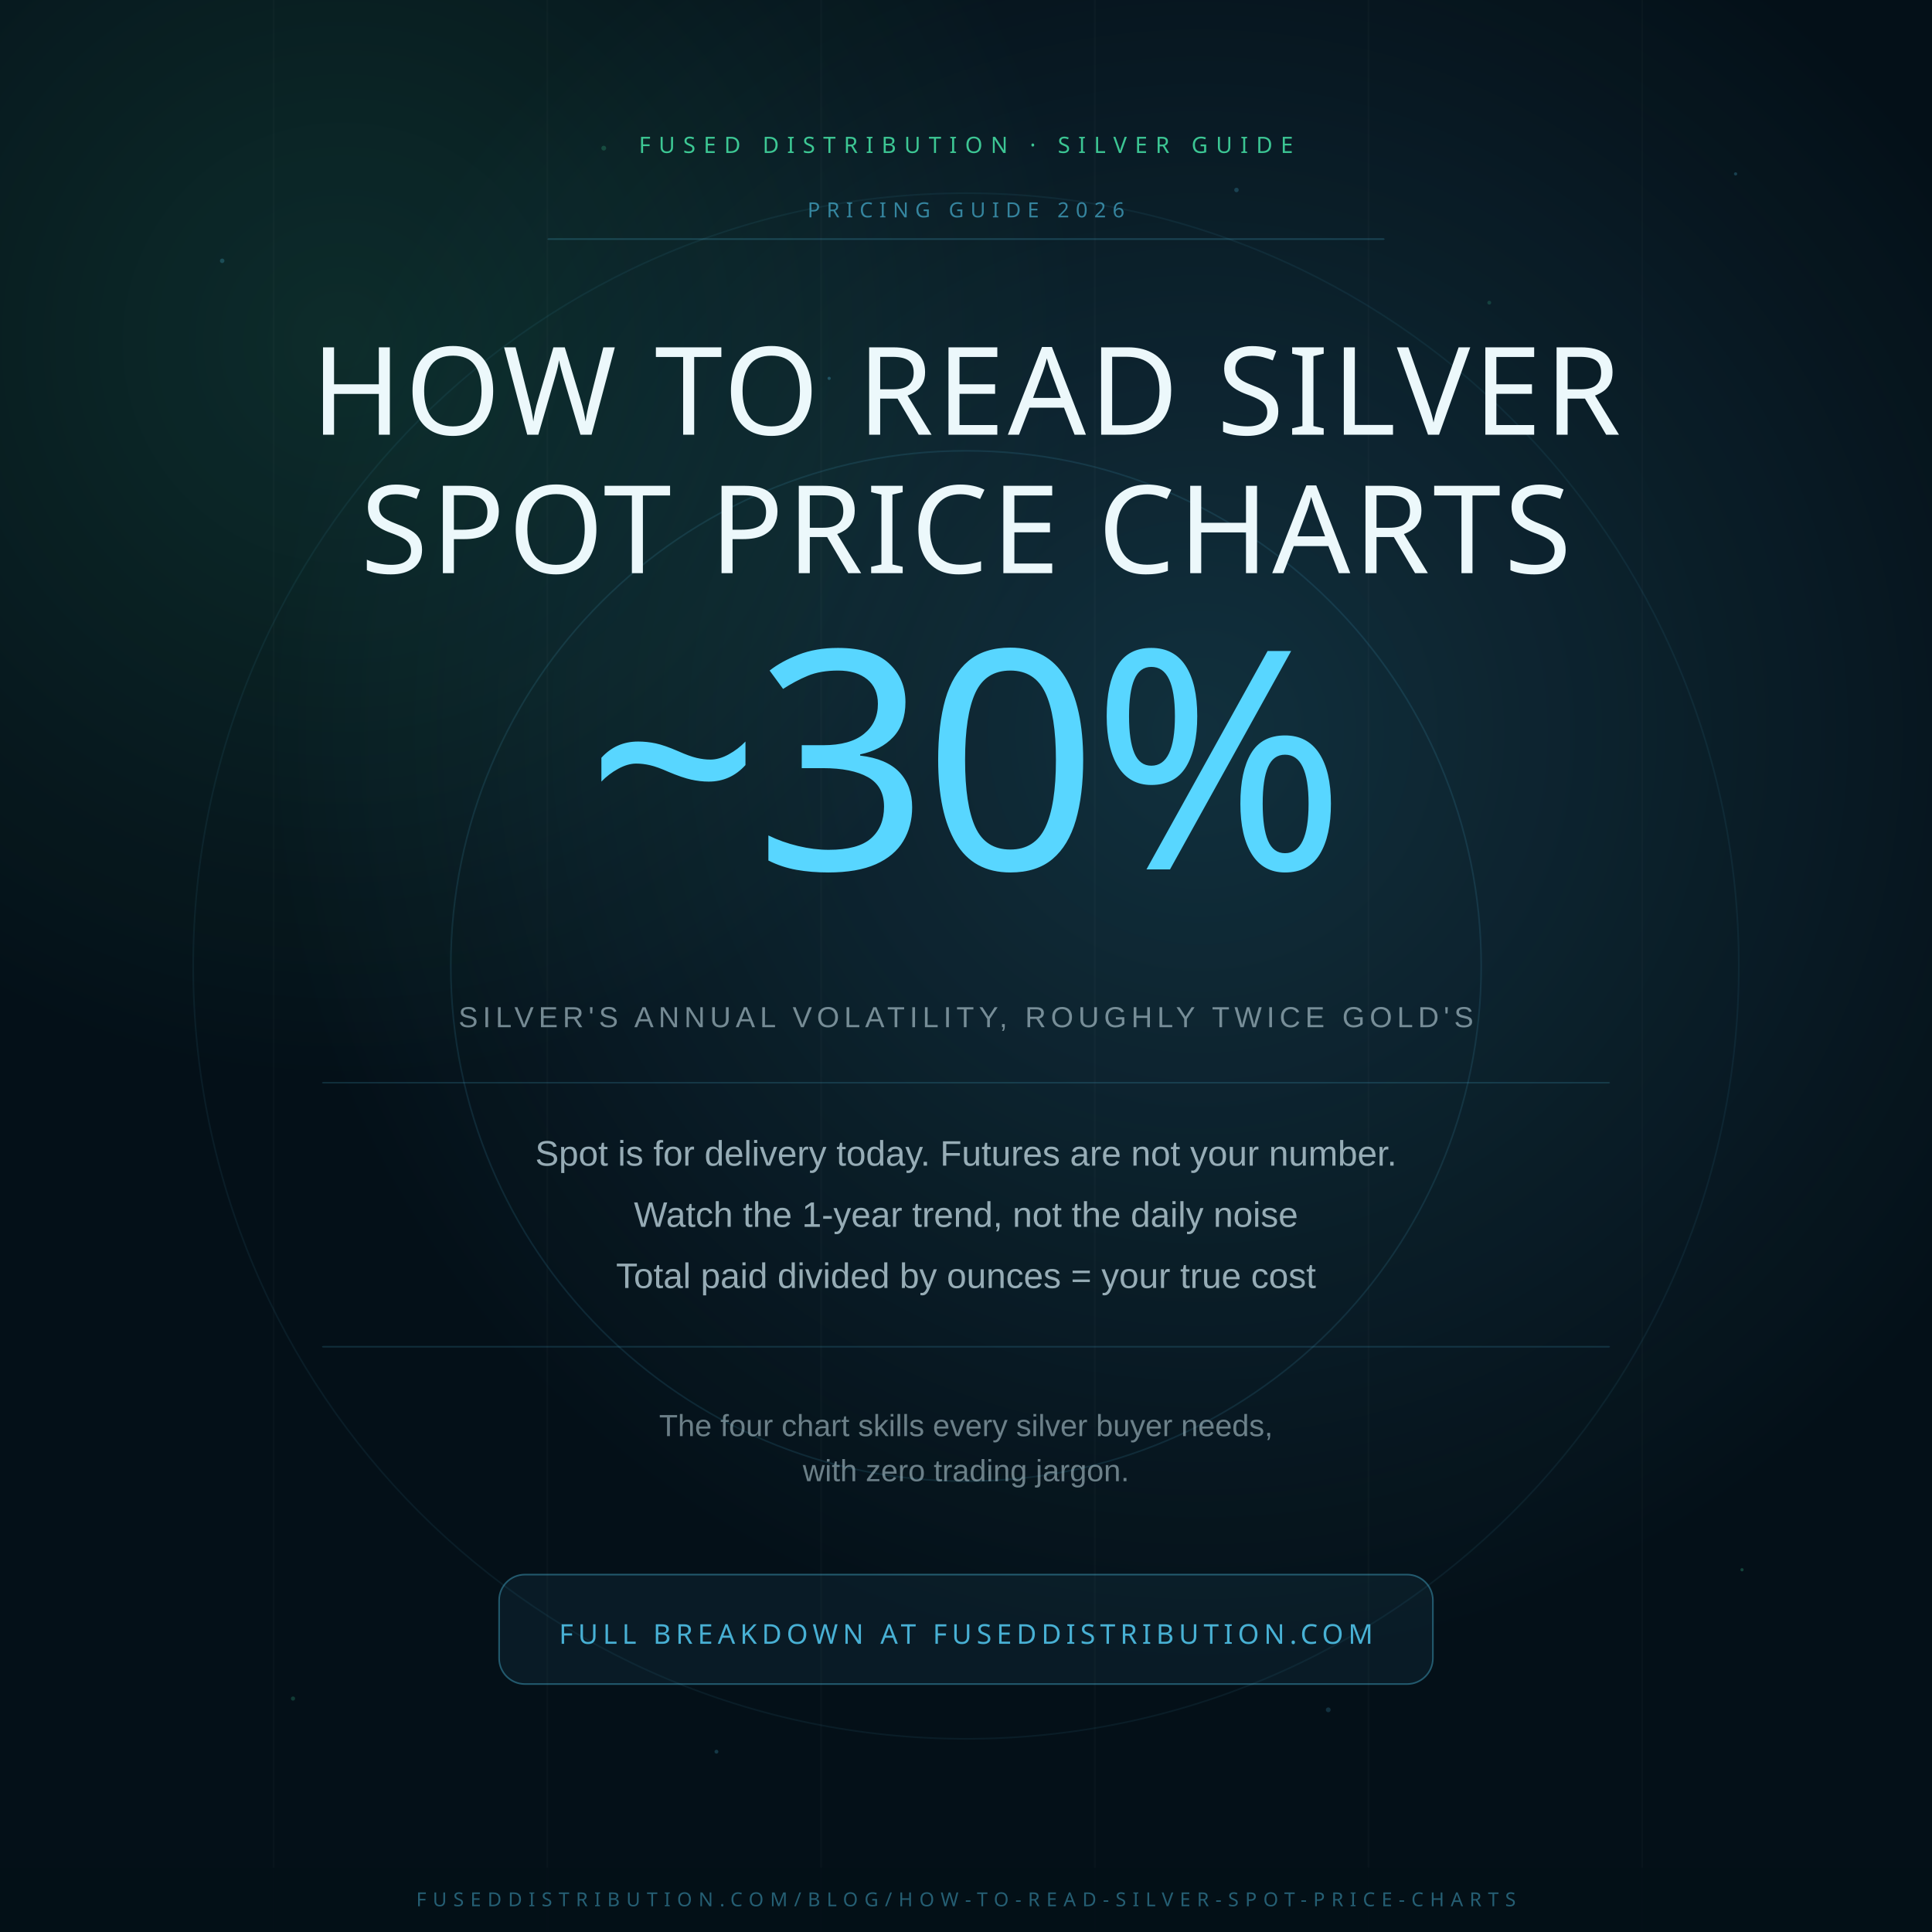
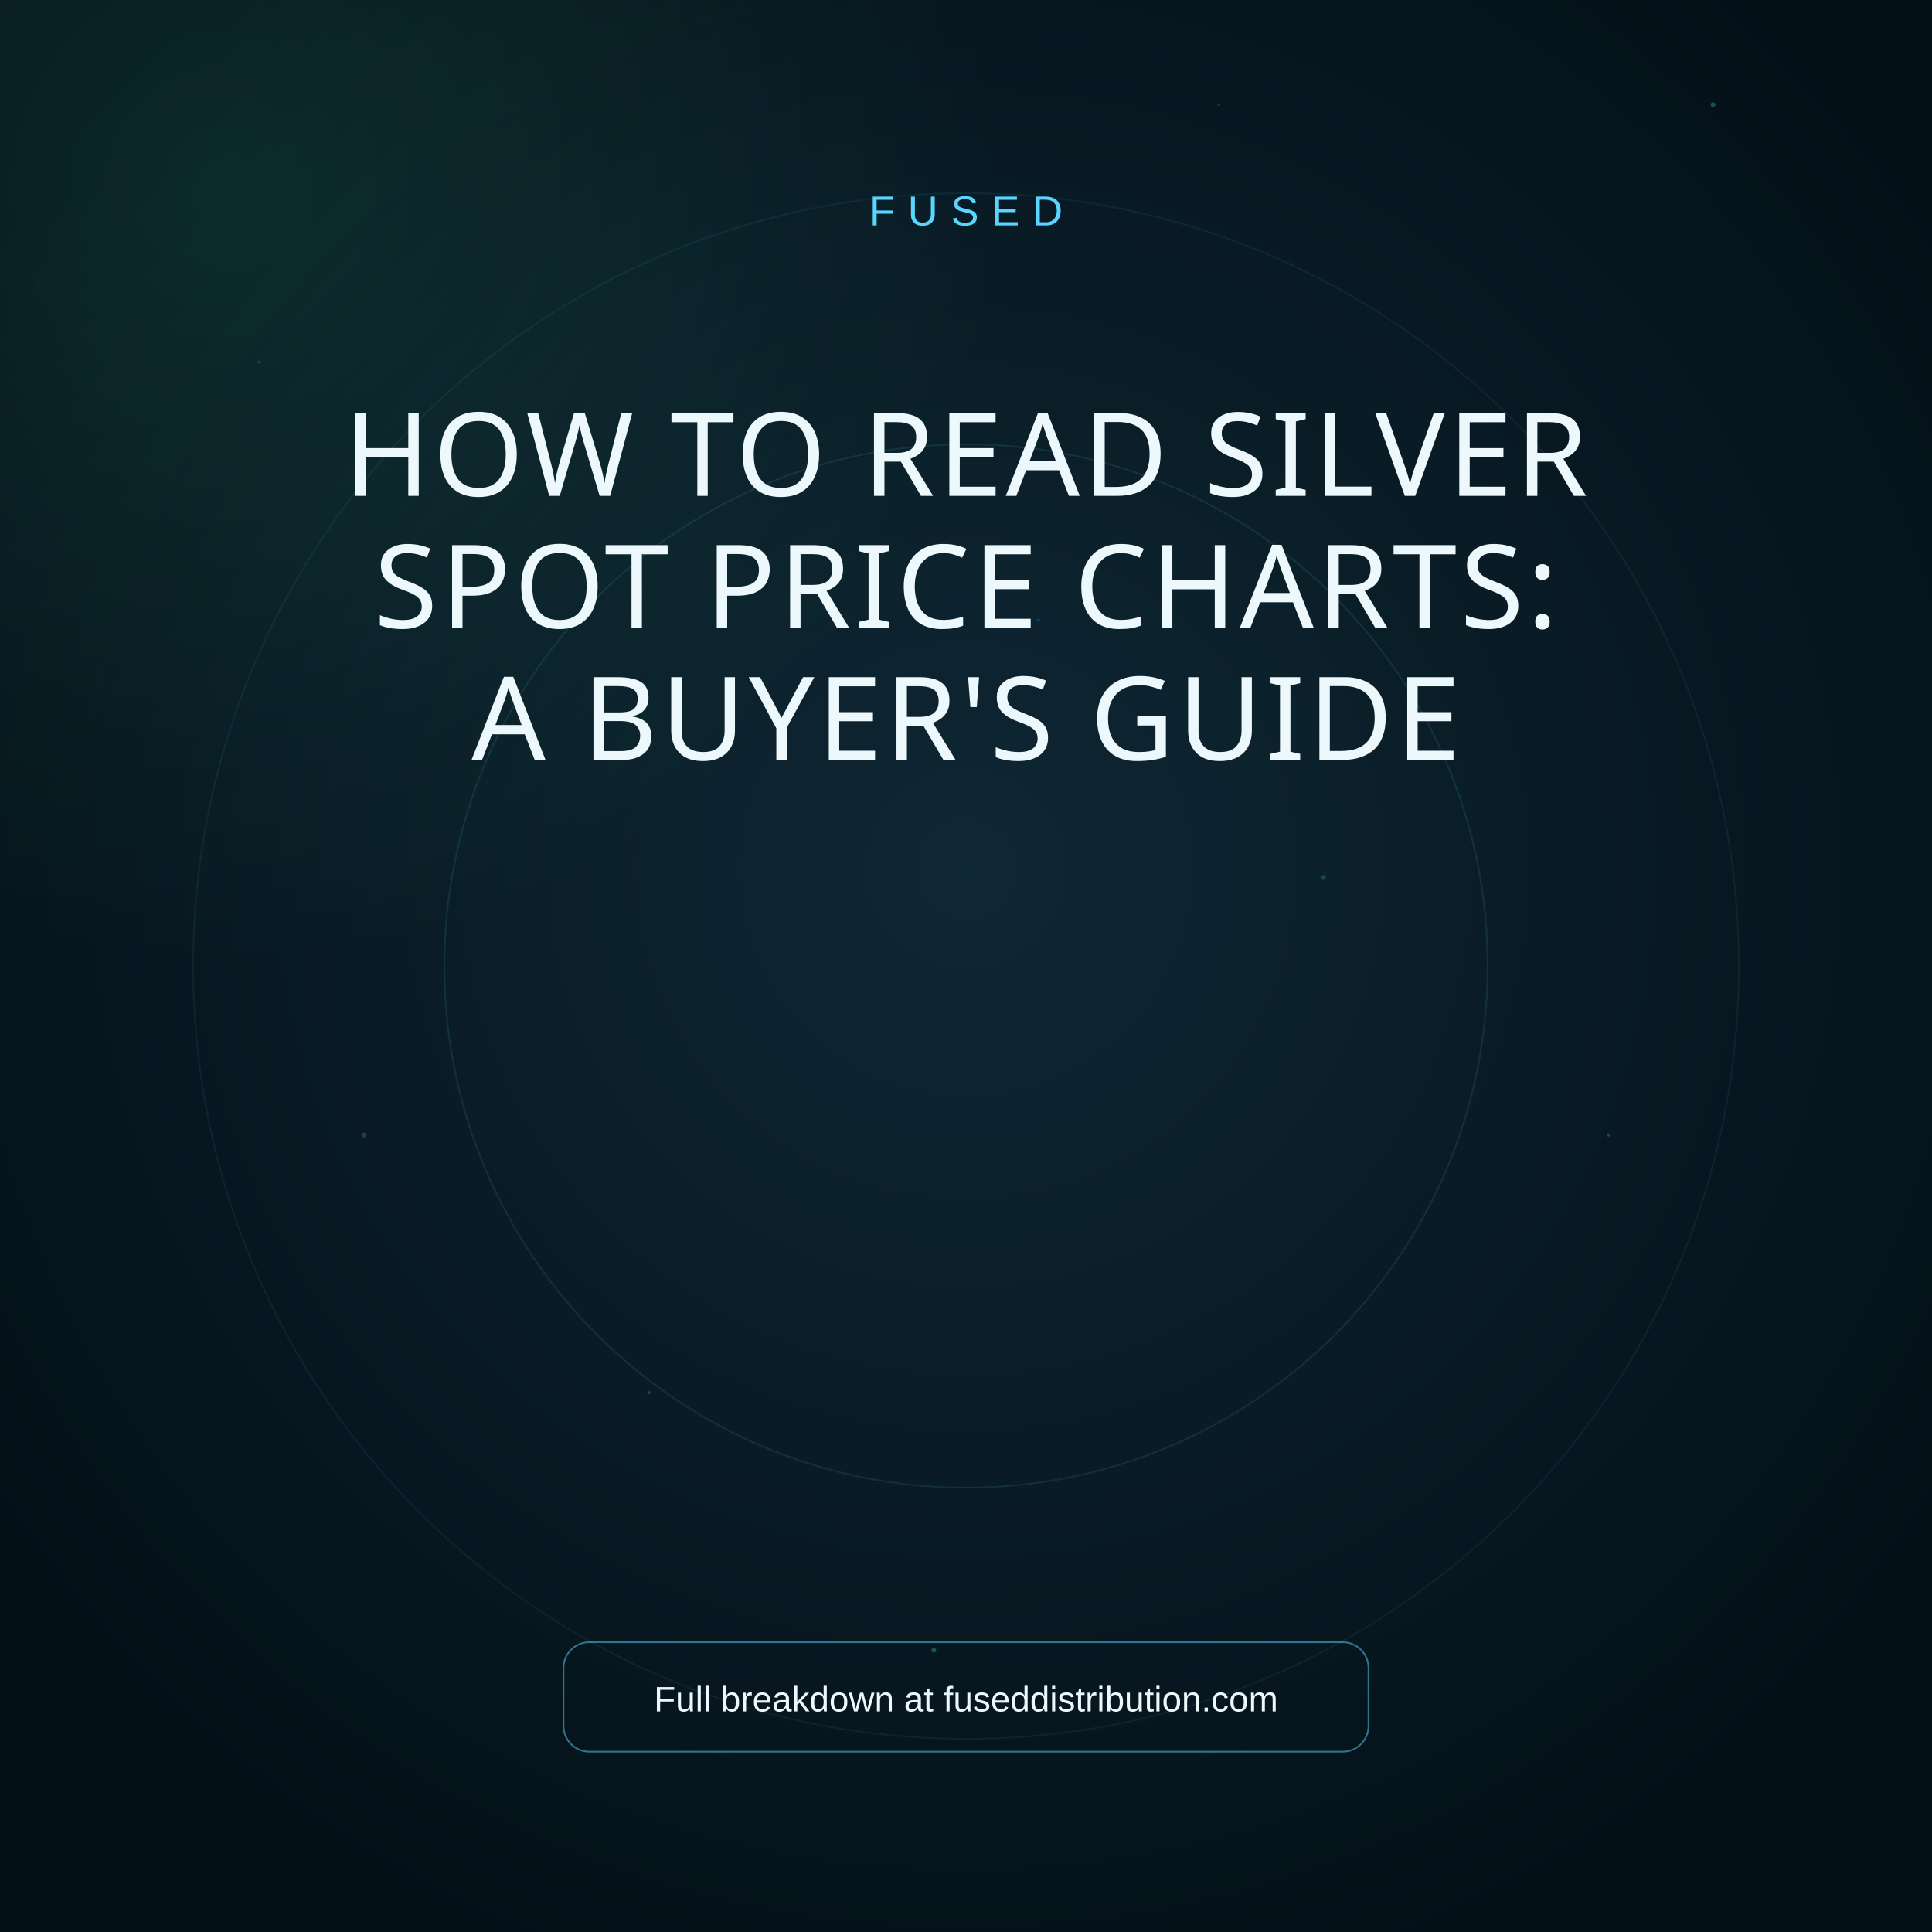
<svg xmlns="http://www.w3.org/2000/svg" width="1200" height="1200" viewBox="0 0 1200 1200">
-   <defs>
-     <radialGradient id="spc-cyan" cx="62%" cy="38%" r="48%">
-       <stop offset="0%" stop-color="#58d6ff" stop-opacity="0.16" />
-       <stop offset="100%" stop-color="#58d6ff" stop-opacity="0" />
-     </radialGradient>
-     <radialGradient id="spc-green" cx="18%" cy="18%" r="38%">
-       <stop offset="0%" stop-color="#4dffb8" stop-opacity="0.12" />
-       <stop offset="100%" stop-color="#4dffb8" stop-opacity="0" />
-     </radialGradient>
-   </defs>
  <rect width="1200" height="1200" fill="#041018" />
-   <rect width="1200" height="1200" fill="url(#spc-cyan)" />
-   <rect width="1200" height="1200" fill="url(#spc-green)" />
-   <line x1="170" y1="0" x2="170" y2="1200" stroke="rgba(255,255,255,0.022)" stroke-width="1" />
-   <line x1="340" y1="0" x2="340" y2="1200" stroke="rgba(255,255,255,0.022)" stroke-width="1" />
-   <line x1="510" y1="0" x2="510" y2="1200" stroke="rgba(255,255,255,0.022)" stroke-width="1" />
-   <line x1="680" y1="0" x2="680" y2="1200" stroke="rgba(255,255,255,0.022)" stroke-width="1" />
-   <line x1="850" y1="0" x2="850" y2="1200" stroke="rgba(255,255,255,0.022)" stroke-width="1" />
-   <line x1="1020" y1="0" x2="1020" y2="1200" stroke="rgba(255,255,255,0.022)" stroke-width="1" />
-   <circle cx="600" cy="600" r="480" fill="none" stroke="#58d6ff" stroke-width="1" opacity="0.07" />
-   <circle cx="600" cy="600" r="320" fill="none" stroke="#58d6ff" stroke-width="1" opacity="0.11" />
-   <circle cx="138" cy="162" r="1.4" fill="#58d6ff" opacity="0.22" />
-   <circle cx="375" cy="92" r="1.5" fill="#4dffb8" opacity="0.18" />
-   <circle cx="515" cy="235" r="1" fill="#58d6ff" opacity="0.25" />
-   <circle cx="768" cy="118" r="1.4" fill="#58d6ff" opacity="0.20" />
-   <circle cx="925" cy="188" r="1.2" fill="#4dffb8" opacity="0.16" />
-   <circle cx="1078" cy="108" r="1" fill="#58d6ff" opacity="0.22" />
-   <circle cx="182" cy="1055" r="1.3" fill="#4dffb8" opacity="0.18" />
-   <circle cx="445" cy="1088" r="1.2" fill="#58d6ff" opacity="0.20" />
-   <circle cx="825" cy="1062" r="1.5" fill="#58d6ff" opacity="0.17" />
-   <circle cx="1082" cy="975" r="1" fill="#4dffb8" opacity="0.22" />
-   <text x="600" y="95" text-anchor="middle" font-family="Impact, Arial Narrow Bold, sans-serif" font-size="14" letter-spacing="5" fill="#4dffb8" opacity="0.75">FUSED DISTRIBUTION · SILVER GUIDE</text>
-   <text x="600" y="135" text-anchor="middle" font-family="Impact, Arial Narrow Bold, sans-serif" font-size="13" letter-spacing="4" fill="rgba(88,214,255,0.55)">PRICING GUIDE 2026</text>
-   <rect x="340" y="148" width="520" height="1" rx="1" fill="#58d6ff" opacity="0.2" />
-   <text x="600" y="270" text-anchor="middle" font-family="Impact, Arial Narrow Bold, sans-serif" font-size="76" letter-spacing="2" fill="#ecf8fb">HOW TO READ SILVER</text>
-   <text x="600" y="356" text-anchor="middle" font-family="Impact, Arial Narrow Bold, sans-serif" font-size="76" letter-spacing="2" fill="#ecf8fb">SPOT PRICE CHARTS</text>
-   <text x="600" y="540" text-anchor="middle" font-family="Impact, Arial Narrow Bold, sans-serif" font-size="190" letter-spacing="-4" fill="#58d6ff">~30%</text>
-   <text x="600" y="638" text-anchor="middle" font-family="Arial, sans-serif" font-size="18" letter-spacing="3" fill="rgba(175,198,207,0.65)">SILVER'S ANNUAL VOLATILITY, ROUGHLY TWICE GOLD'S</text>
-   <rect x="200" y="672" width="800" height="1" rx="1" fill="rgba(88,214,255,0.15)" />
-   <text x="600" y="724" text-anchor="middle" font-family="Arial, sans-serif" font-size="22" fill="rgba(175,198,207,0.85)">Spot is for delivery today. Futures are not your number.</text>
-   <text x="600" y="762" text-anchor="middle" font-family="Arial, sans-serif" font-size="22" fill="rgba(175,198,207,0.85)">Watch the 1-year trend, not the daily noise</text>
-   <text x="600" y="800" text-anchor="middle" font-family="Arial, sans-serif" font-size="22" fill="rgba(175,198,207,0.85)">Total paid divided by ounces = your true cost</text>
-   <rect x="200" y="836" width="800" height="1" rx="1" fill="rgba(88,214,255,0.15)" />
-   <text x="600" y="892" text-anchor="middle" font-family="Arial, sans-serif" font-size="19" fill="rgba(175,198,207,0.6)">The four chart skills every silver buyer needs,</text>
-   <text x="600" y="920" text-anchor="middle" font-family="Arial, sans-serif" font-size="19" fill="rgba(175,198,207,0.6)">with zero trading jargon.</text>
-   <rect x="310" y="978" width="580" height="68" rx="16" fill="rgba(88,214,255,0.06)" stroke="#58d6ff" stroke-width="1" stroke-opacity="0.35" />
-   <text x="600" y="1021" text-anchor="middle" font-family="Impact, Arial Narrow Bold, sans-serif" font-size="17" letter-spacing="3" fill="rgba(88,214,255,0.8)">FULL BREAKDOWN AT FUSEDDISTRIBUTION.COM</text>
-   <rect x="0" y="1160" width="1200" height="40" fill="rgba(4,16,24,0.9)" />
-   <text x="600" y="1184" text-anchor="middle" font-family="Impact, Arial Narrow Bold, sans-serif" font-size="12" letter-spacing="4" fill="rgba(88,214,255,0.4)">FUSEDDISTRIBUTION.COM/BLOG/HOW-TO-READ-SILVER-SPOT-PRICE-CHARTS</text>
+   <radialGradient id="g1" cx="50%" cy="45%" r="60%">
+     <stop offset="0%" stop-color="#58d6ff" stop-opacity="0.12" />
+     <stop offset="100%" stop-color="#58d6ff" stop-opacity="0" />
+   </radialGradient>
+   <radialGradient id="g2" cx="12%" cy="10%" r="40%">
+     <stop offset="0%" stop-color="#4dffb8" stop-opacity="0.10" />
+     <stop offset="100%" stop-color="#4dffb8" stop-opacity="0" />
+   </radialGradient>
+   <rect width="1200" height="1200" fill="url(#g1)" />
+   <rect width="1200" height="1200" fill="url(#g2)" />
+   <circle cx="600" cy="600" r="480" fill="none" stroke="#58d6ff" stroke-opacity="0.07" />
+   <circle cx="600" cy="600" r="324" fill="none" stroke="#58d6ff" stroke-opacity="0.11" />
+   <circle cx="757" cy="65" r="1" fill="#58d6ff" opacity="0.15" />
+   <circle cx="338" cy="385" r="1.5" fill="#4dffb8" opacity="0.19" />
+   <circle cx="999" cy="705" r="1" fill="#58d6ff" opacity="0.23" />
+   <circle cx="580" cy="1025" r="1.5" fill="#4dffb8" opacity="0.27" />
+   <circle cx="161" cy="225" r="1" fill="#58d6ff" opacity="0.15" />
+   <circle cx="822" cy="545" r="1.5" fill="#4dffb8" opacity="0.19" />
+   <circle cx="403" cy="865" r="1" fill="#58d6ff" opacity="0.23" />
+   <circle cx="1064" cy="65" r="1.5" fill="#4dffb8" opacity="0.27" />
+   <circle cx="645" cy="385" r="1" fill="#58d6ff" opacity="0.15" />
+   <circle cx="226" cy="705" r="1.5" fill="#4dffb8" opacity="0.19" />
+   <text x="600" y="140" font-family="Arial, sans-serif" font-size="26" fill="#58d6ff" text-anchor="middle" letter-spacing="8">FUSED</text>
+   <text x="600" y="308" font-family="Impact, sans-serif" font-size="72" fill="#ecf8fb" text-anchor="middle" letter-spacing="2">HOW TO READ SILVER</text>
+   <text x="600" y="390" font-family="Impact, sans-serif" font-size="72" fill="#ecf8fb" text-anchor="middle" letter-spacing="2">SPOT PRICE CHARTS:</text>
+   <text x="600" y="472" font-family="Impact, sans-serif" font-size="72" fill="#ecf8fb" text-anchor="middle" letter-spacing="2">A BUYER'S GUIDE</text>
+   <rect x="350" y="1020" width="500" height="68" rx="16" fill="none" stroke="#58d6ff" stroke-opacity="0.5" />
+   <text x="600" y="1063" font-family="Arial, sans-serif" font-size="22" fill="#ecf8fb" text-anchor="middle">Full breakdown at fuseddistribution.com</text>
</svg>
